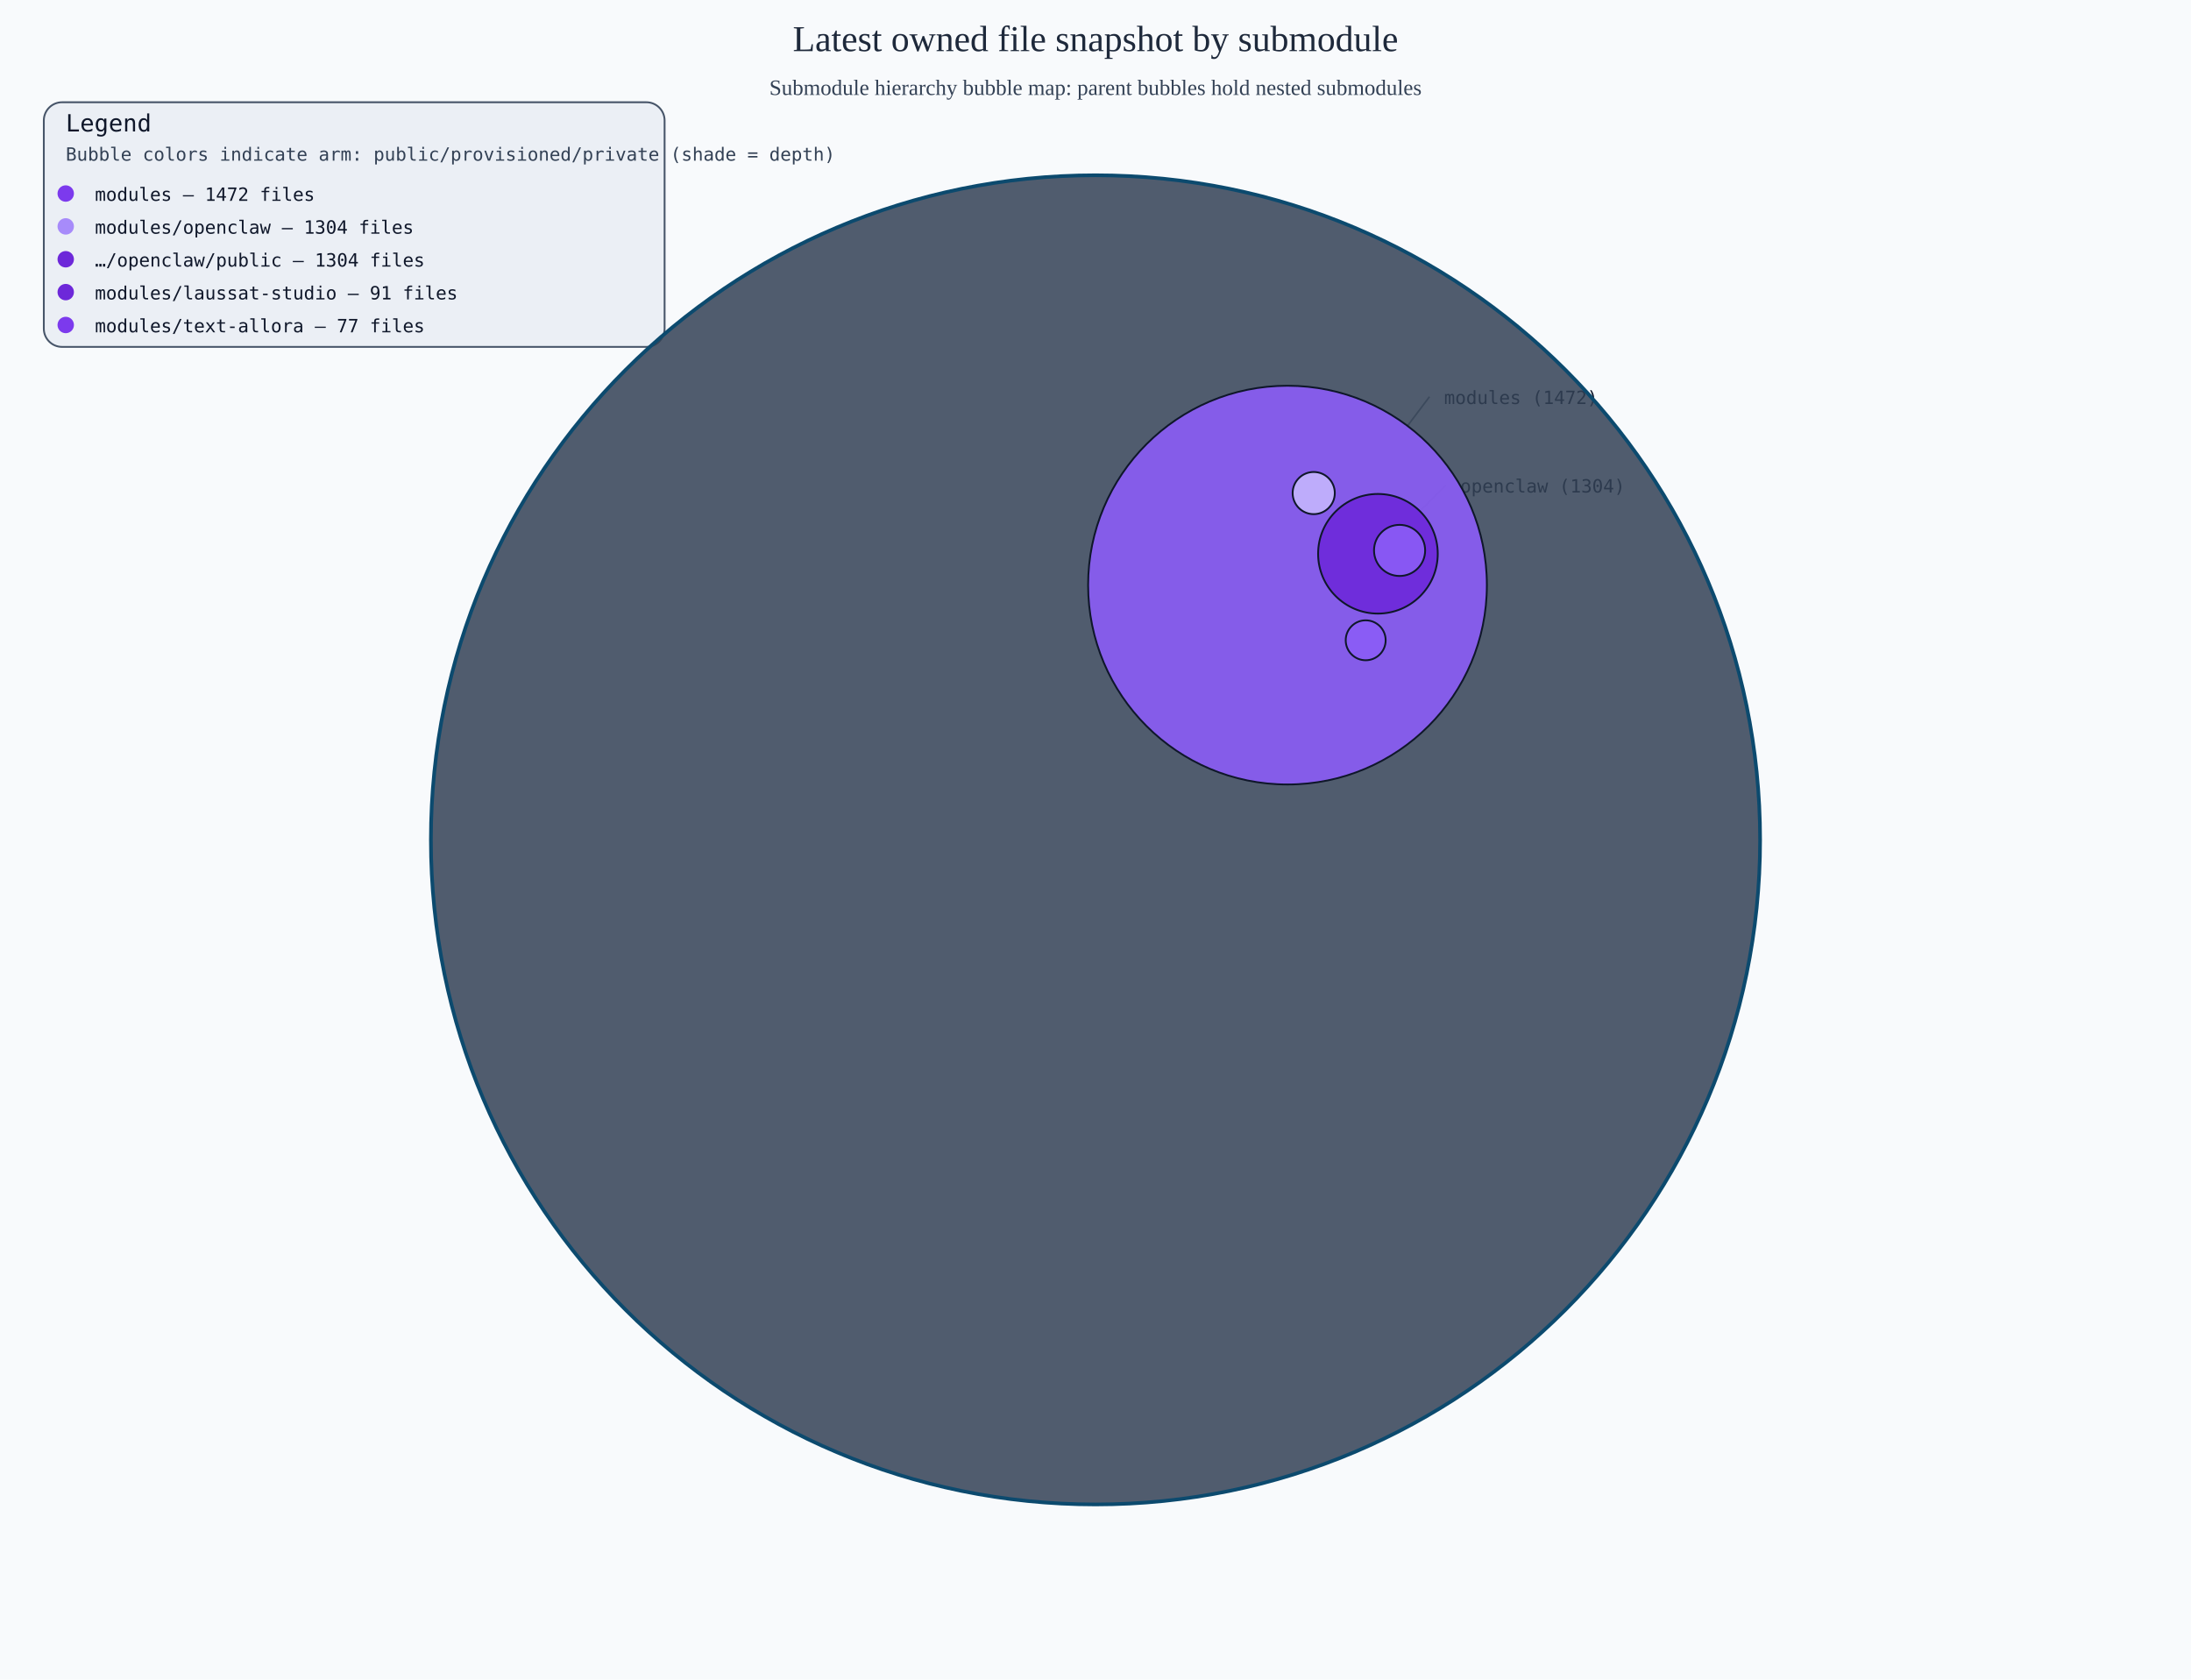
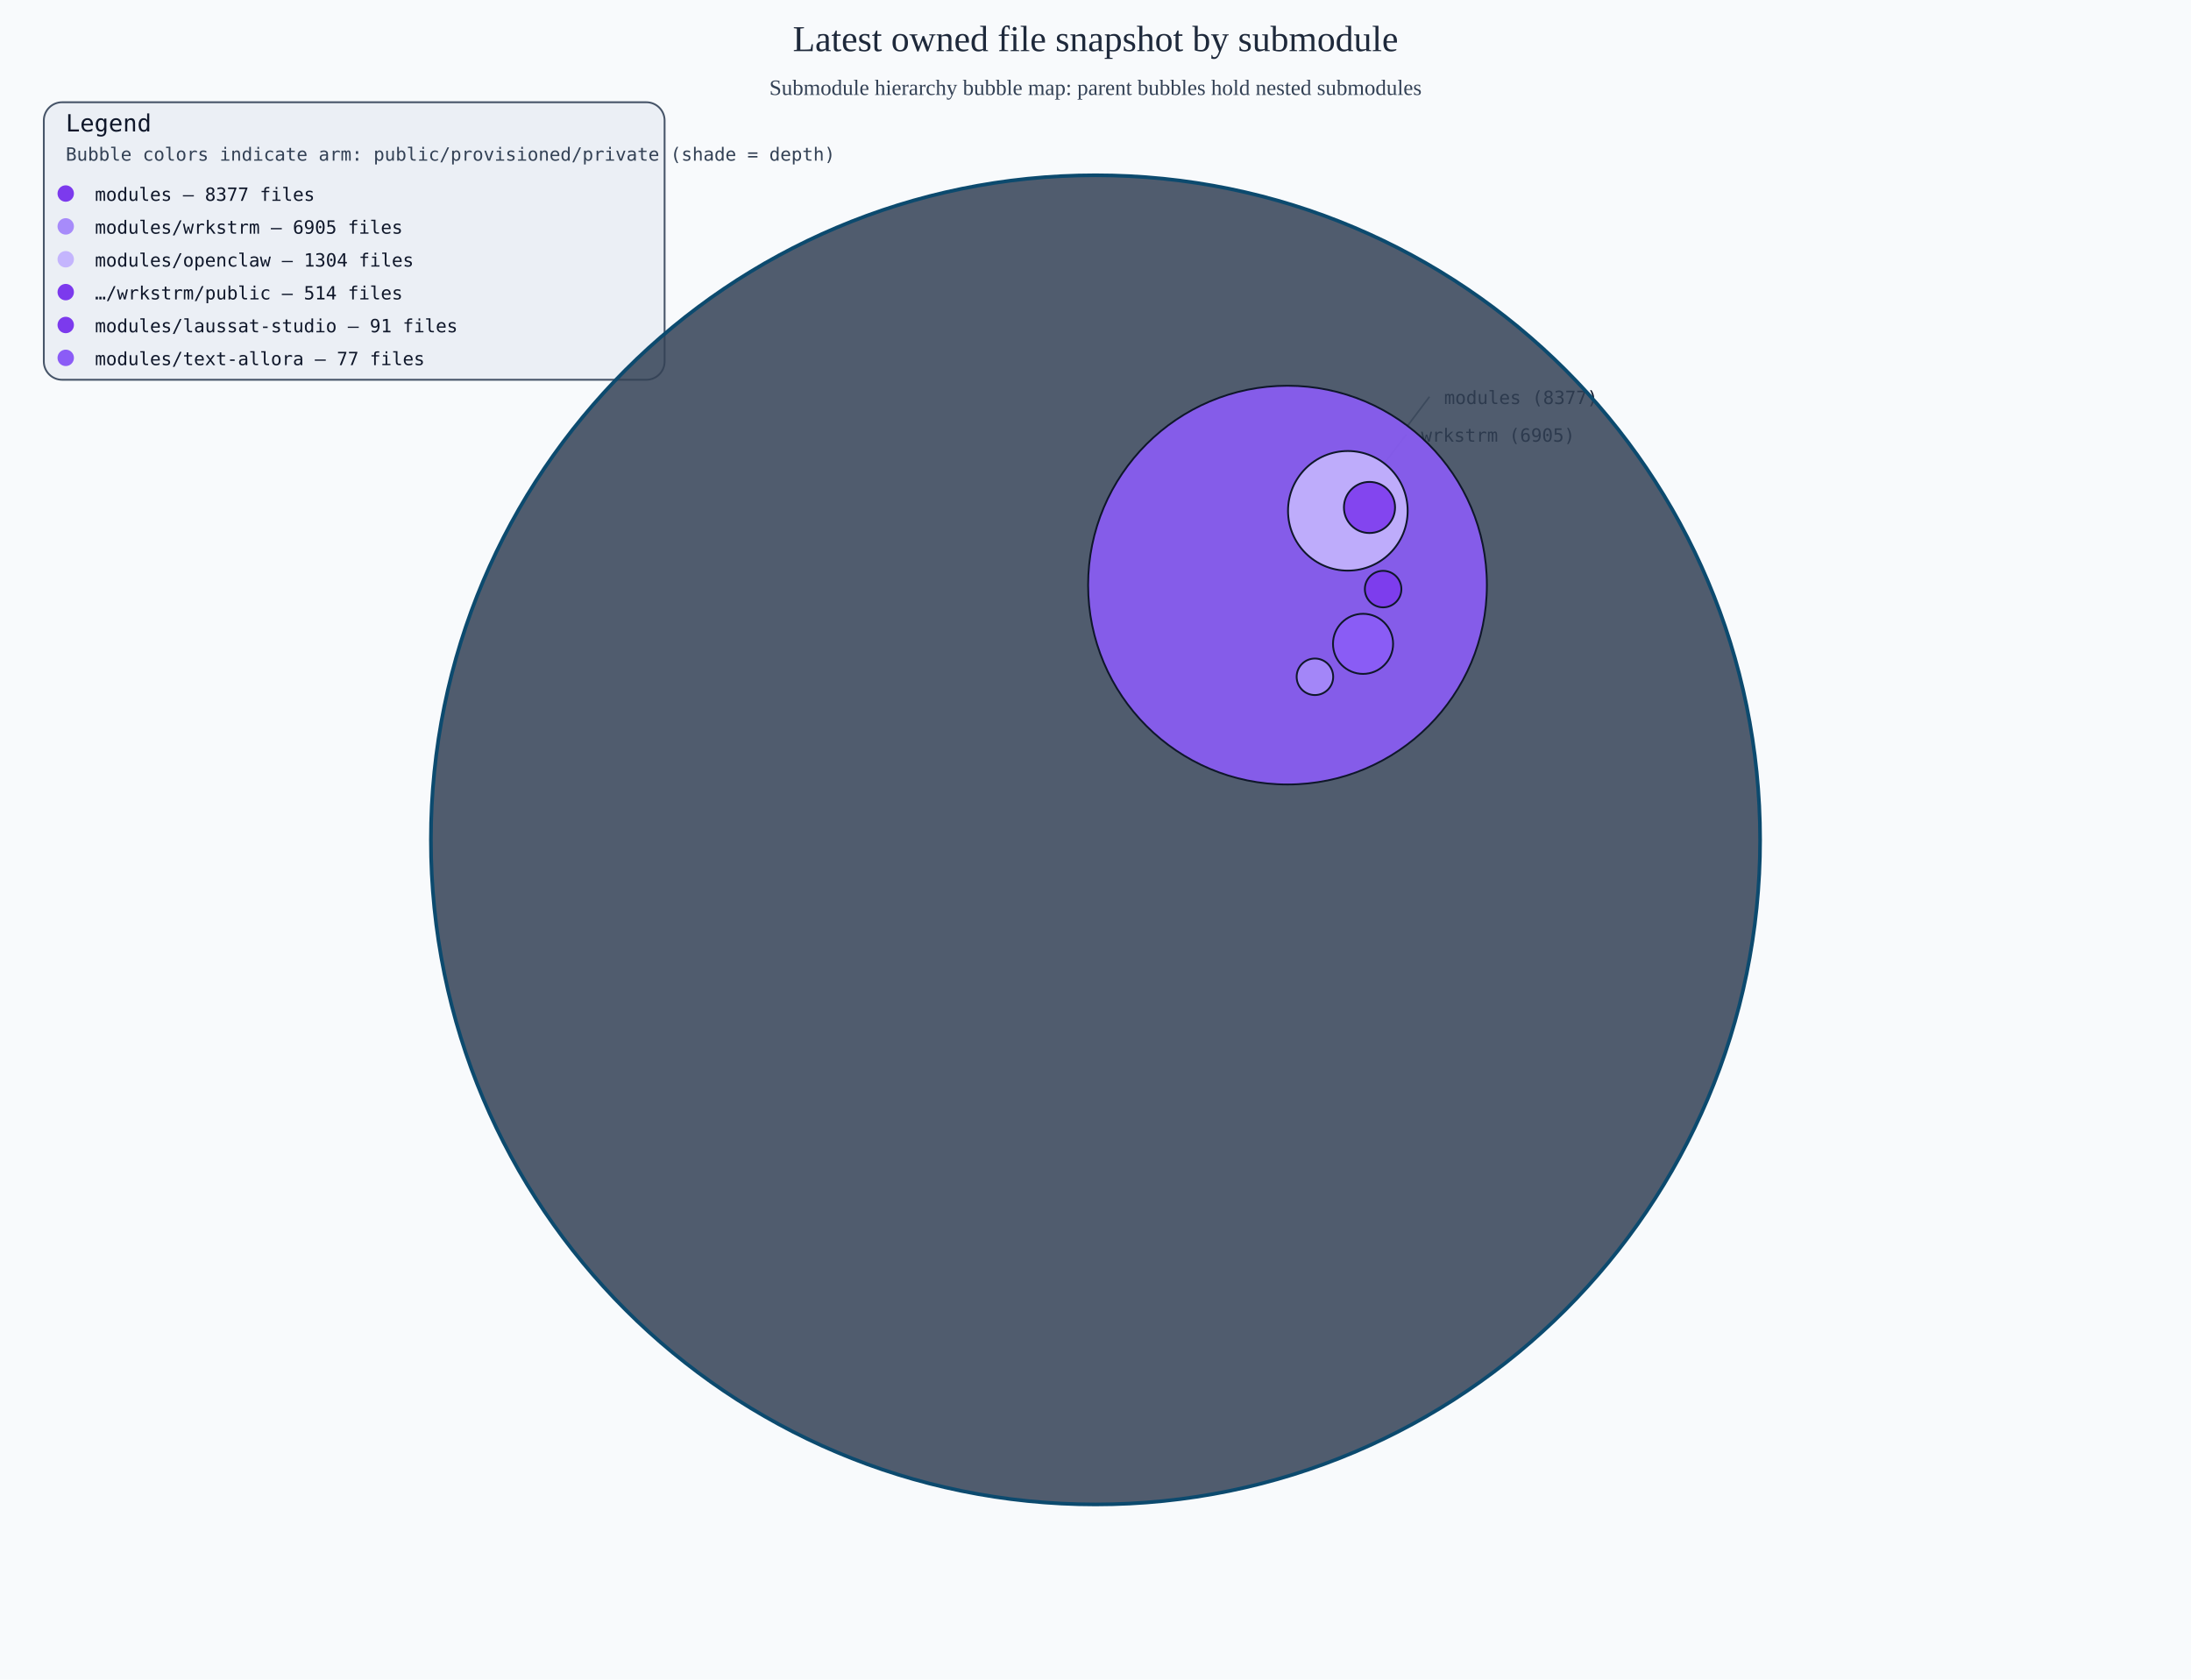
<svg xmlns="http://www.w3.org/2000/svg" viewBox="0 0 1200 920">
  <rect x="0" y="0" width="1200" height="920" fill="#f8fafc" />
  <text x="600" y="28" text-anchor="middle" font-size="20" fill="#1e293b">Latest owned file snapshot by submodule</text>
  <text x="600" y="52" text-anchor="middle" font-size="12" fill="#334155">Submodule hierarchy bubble map: parent bubbles hold nested submodules</text>
-   <rect x="24.0" y="56.0" width="340.0" height="134.0" fill="#e2e8f0" fill-opacity="0.6" stroke="#475569" stroke-width="1" rx="10" />
+   <rect x="24.0" y="56.0" width="340.0" height="152.0" fill="#e2e8f0" fill-opacity="0.6" stroke="#475569" stroke-width="1" rx="10" />
  <text x="36.0" y="72.0" font-size="13" fill="#0f172a" font-family="monospace">Legend</text>
  <text x="36.0" y="88.0" font-size="10" fill="#334155" font-family="monospace">Bubble colors indicate arm: public/provisioned/private (shade = depth)</text>
  <circle cx="36.0" cy="106.0" r="4.5" fill="#7c3aed" />
-   <text x="52.0" y="110.0" font-size="10" fill="#0f172a" font-family="monospace" alignment-baseline="middle">modules — 1472 files</text>
+   <text x="52.0" y="110.0" font-size="10" fill="#0f172a" font-family="monospace" alignment-baseline="middle">modules — 8377 files</text>
  <circle cx="36.0" cy="124.0" r="4.5" fill="#a78bfa" />
-   <text x="52.0" y="128.0" font-size="10" fill="#0f172a" font-family="monospace" alignment-baseline="middle">modules/openclaw — 1304 files</text>
-   <circle cx="36.0" cy="142.0" r="4.5" fill="#6d28d9" />
-   <text x="52.0" y="146.0" font-size="10" fill="#0f172a" font-family="monospace" alignment-baseline="middle">…/openclaw/public — 1304 files</text>
-   <circle cx="36.0" cy="160.0" r="4.5" fill="#6d28d9" />
-   <text x="52.0" y="164.0" font-size="10" fill="#0f172a" font-family="monospace" alignment-baseline="middle">modules/laussat-studio — 91 files</text>
+   <text x="52.0" y="128.0" font-size="10" fill="#0f172a" font-family="monospace" alignment-baseline="middle">modules/wrkstrm — 6905 files</text>
+   <circle cx="36.0" cy="142.0" r="4.5" fill="#c4b5fd" />
+   <text x="52.0" y="146.0" font-size="10" fill="#0f172a" font-family="monospace" alignment-baseline="middle">modules/openclaw — 1304 files</text>
+   <circle cx="36.0" cy="160.0" r="4.5" fill="#7c3aed" />
+   <text x="52.0" y="164.0" font-size="10" fill="#0f172a" font-family="monospace" alignment-baseline="middle">…/wrkstrm/public — 514 files</text>
  <circle cx="36.0" cy="178.0" r="4.5" fill="#7c3aed" />
-   <text x="52.0" y="182.0" font-size="10" fill="#0f172a" font-family="monospace" alignment-baseline="middle">modules/text-allora — 77 files</text>
+   <text x="52.0" y="182.0" font-size="10" fill="#0f172a" font-family="monospace" alignment-baseline="middle">modules/laussat-studio — 91 files</text>
+   <circle cx="36.0" cy="196.0" r="4.5" fill="#8b5cf6" />
+   <text x="52.0" y="200.0" font-size="10" fill="#0f172a" font-family="monospace" alignment-baseline="middle">modules/text-allora — 77 files</text>
  <line x1="769.98" y1="234.46" x2="782.92" y2="217.29" stroke="#334155" stroke-width="0.9" stroke-opacity="0.7" />
-   <text x="790.92" y="221.29" text-anchor="start" fill="#0f172a" font-size="10" font-family="monospace">modules (1472)</text>
-   <line x1="776.65" y1="281.06" x2="791.75" y2="265.76" stroke="#334155" stroke-width="0.9" stroke-opacity="0.7" />
-   <text x="799.75" y="269.76" text-anchor="start" fill="#0f172a" font-size="10" font-family="monospace">openclaw (1304)</text>
+   <text x="790.92" y="221.29" text-anchor="start" fill="#0f172a" font-size="10" font-family="monospace">modules (8377)</text>
+   <line x1="757.23" y1="254.98" x2="770.31" y2="237.92" stroke="#334155" stroke-width="0.9" stroke-opacity="0.7" />
+   <text x="778.31" y="241.92" text-anchor="start" fill="#0f172a" font-size="10" font-family="monospace">wrkstrm (6905)</text>
  <g font-family="monospace" font-size="11">
    <circle cx="600.0" cy="460.0" r="364.0" fill="#334155" fill-opacity="0.85" stroke="#0c4a6e" stroke-width="2" />
  </g>
  <g font-family="monospace" font-size="11">
    <circle cx="705.158" cy="320.469" r="109.2" fill="#8b5cf6" fill-opacity="0.90" stroke="#0f172a" stroke-width="1" />
  </g>
  <g font-family="monospace" font-size="11">
-     <circle cx="719.519" cy="270.059" r="11.547" fill="#c4b5fd" fill-opacity="0.90" stroke="#0f172a" stroke-width="1" />
+     <circle cx="738.208" cy="279.785" r="32.76" fill="#c4b5fd" fill-opacity="0.90" stroke="#0f172a" stroke-width="1" />
  </g>
  <g font-family="monospace" font-size="11">
-     <circle cx="754.686" cy="303.31" r="32.76" fill="#6d28d9" fill-opacity="0.90" stroke="#0f172a" stroke-width="1" />
+     <circle cx="750.065" cy="277.943" r="14.0" fill="#7c3aed" fill-opacity="0.90" stroke="#0f172a" stroke-width="1" />
  </g>
  <g font-family="monospace" font-size="11">
-     <circle cx="766.543" cy="301.468" r="14.0" fill="#8b5cf6" fill-opacity="0.90" stroke="#0f172a" stroke-width="1" />
+     <circle cx="757.528" cy="322.653" r="10.0" fill="#7c3aed" fill-opacity="0.90" stroke="#0f172a" stroke-width="1" />
  </g>
  <g font-family="monospace" font-size="11">
-     <circle cx="747.981" cy="350.694" r="10.937" fill="#8b5cf6" fill-opacity="0.90" stroke="#0f172a" stroke-width="1" />
+     <circle cx="746.535" cy="352.645" r="16.459" fill="#8b5cf6" fill-opacity="0.90" stroke="#0f172a" stroke-width="1" />
+   </g>
+   <g font-family="monospace" font-size="11">
+     <circle cx="720.175" cy="370.687" r="10.0" fill="#a78bfa" fill-opacity="0.90" stroke="#0f172a" stroke-width="1" />
  </g>
</svg>
